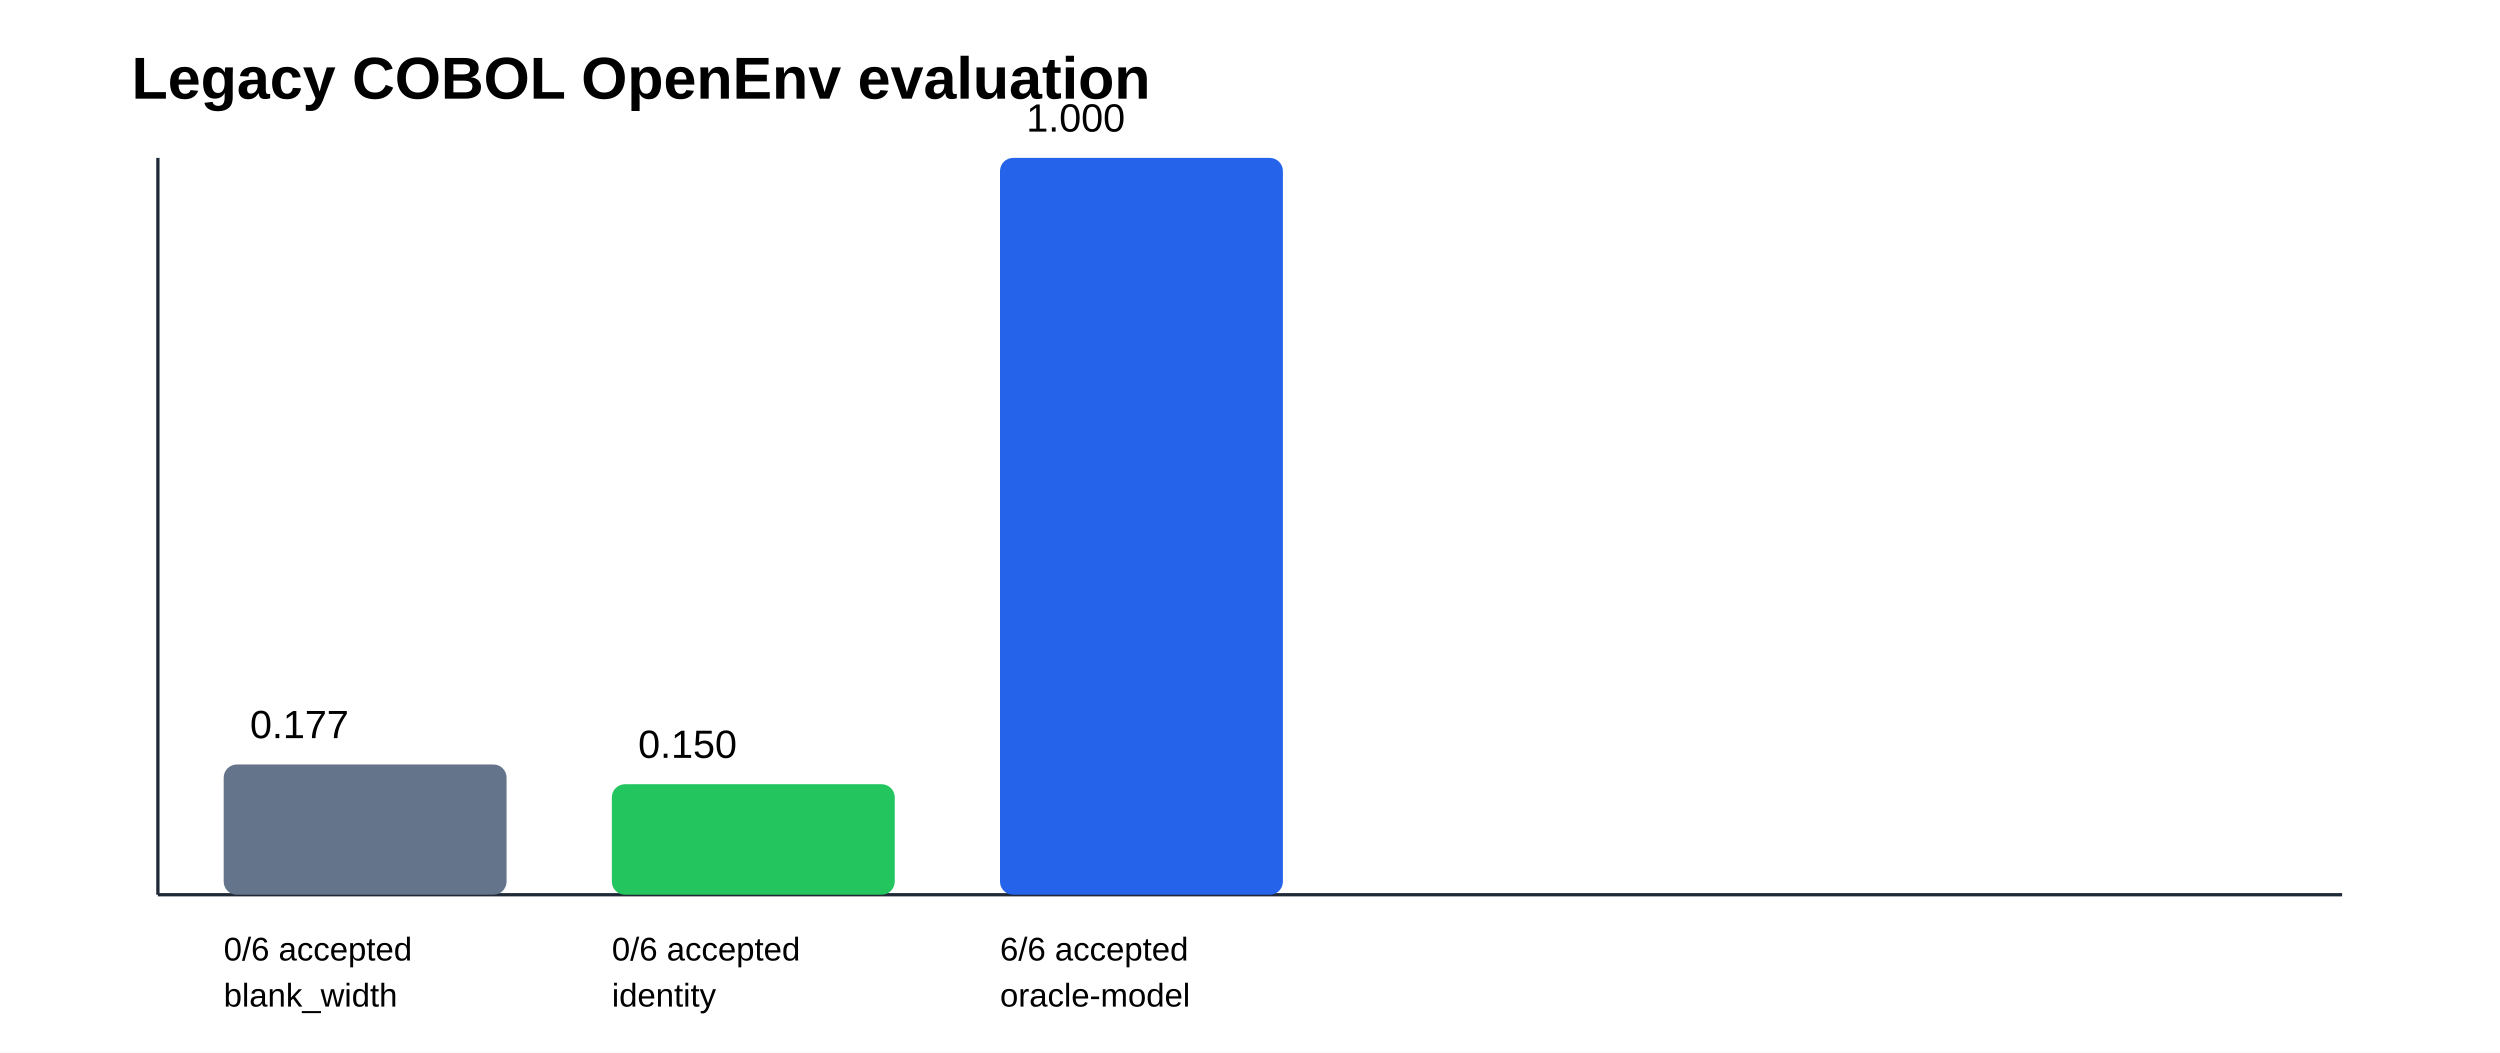
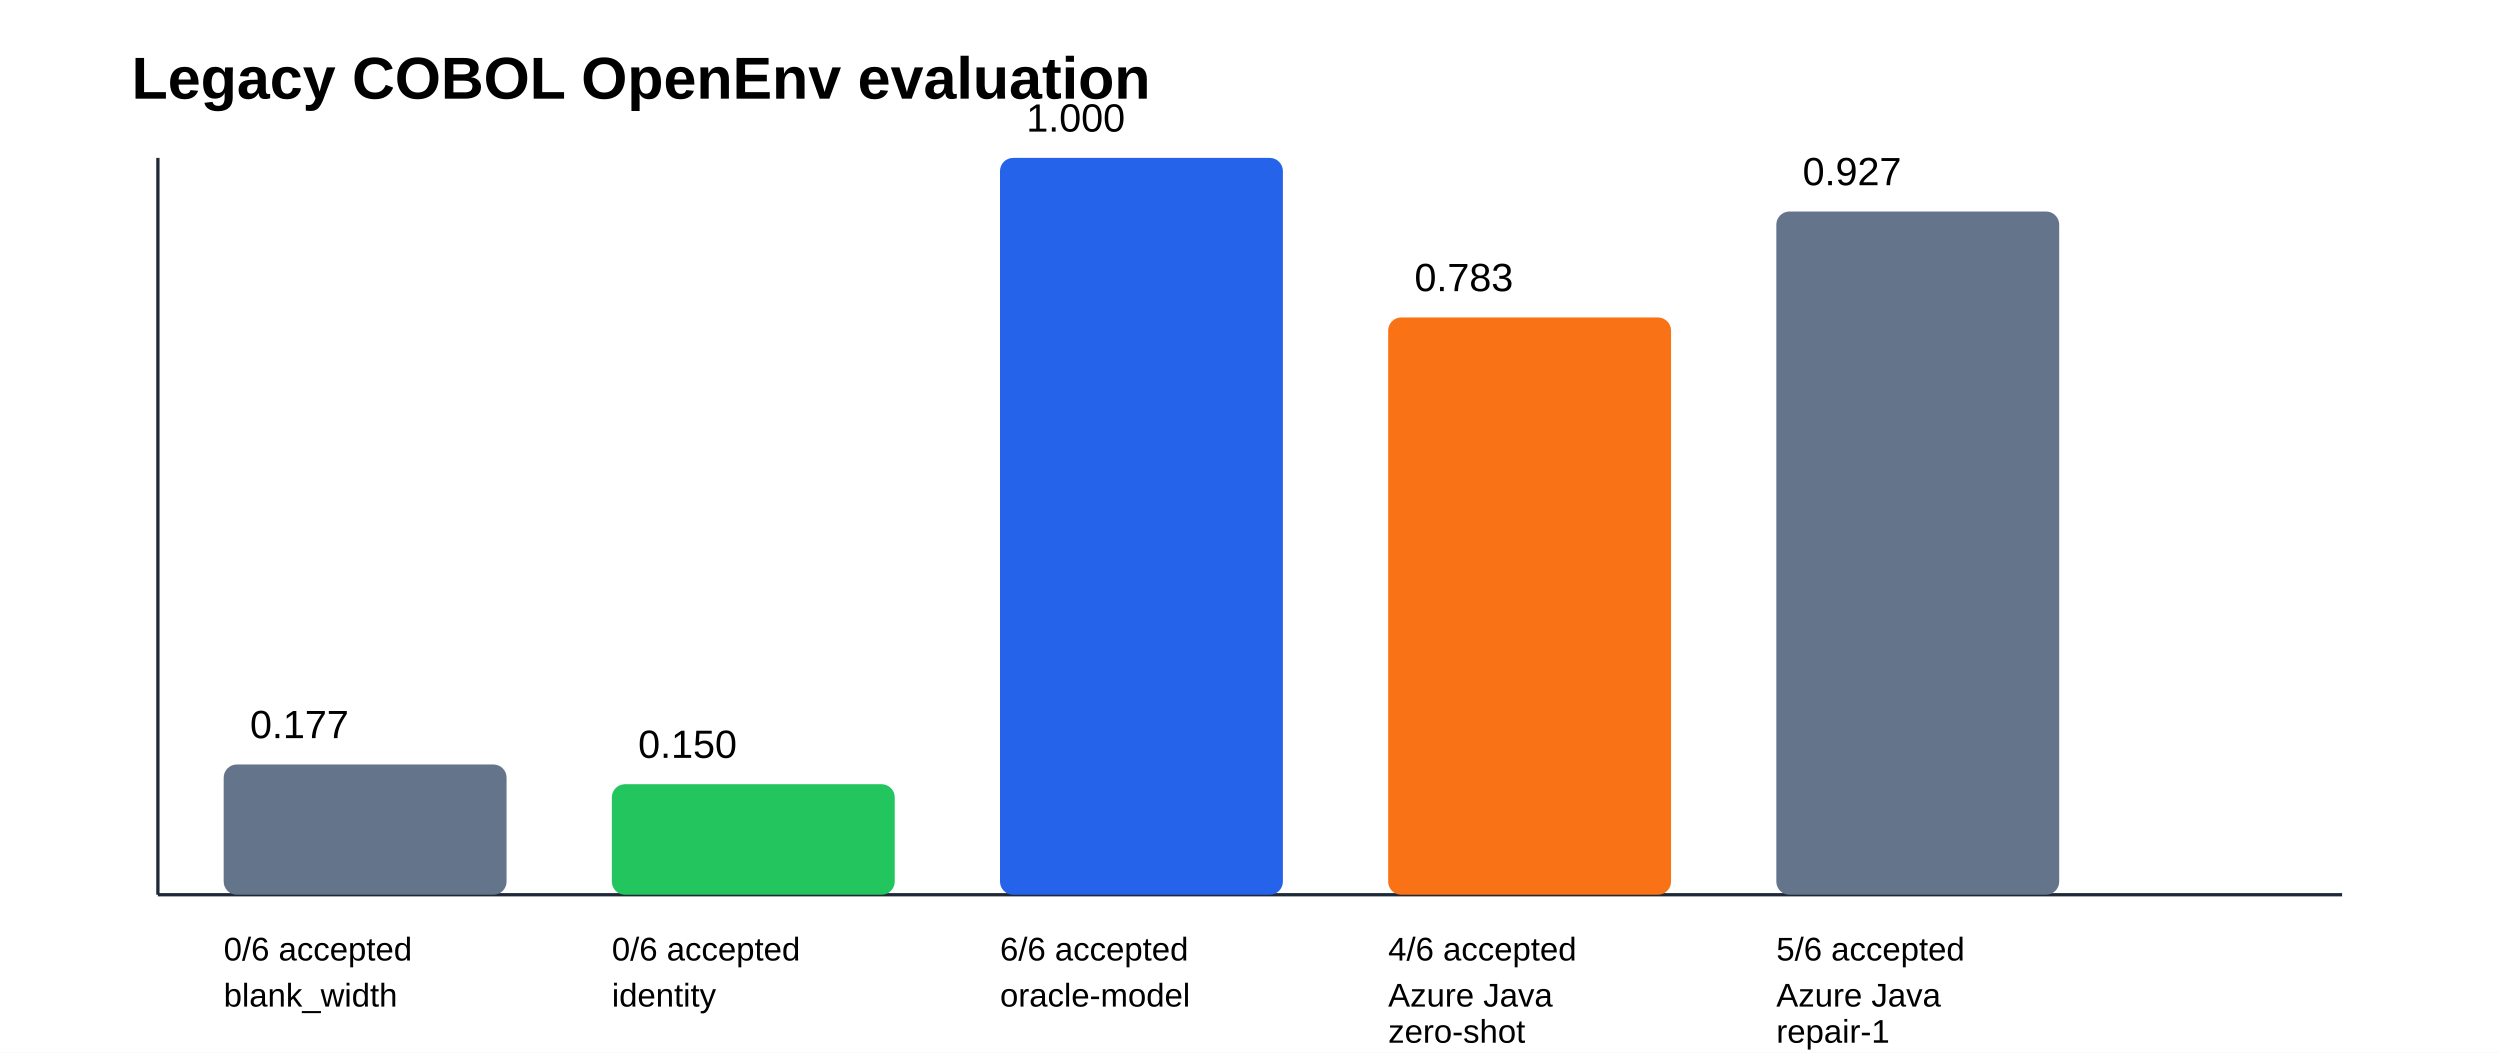
<svg xmlns="http://www.w3.org/2000/svg" width="760" height="320" viewBox="0 0 760 320">
  <rect width="100%" height="100%" fill="#ffffff" />
  <text x="40" y="30" font-family="Arial" font-size="18" font-weight="700">Legacy COBOL OpenEnv evaluation</text>
  <line x1="48" y1="272" x2="712" y2="272" stroke="#1f2937" />
  <line x1="48" y1="272" x2="48" y2="48" stroke="#1f2937" />
  <rect x="68" y="232.4" width="86" height="39.6" rx="4" fill="#64748b" />
  <text x="76" y="224.4" font-family="Arial" font-size="12">0.177</text>
  <text x="68" y="292" font-family="Arial" font-size="10">0/6 accepted</text>
  <text x="68" y="306" font-family="Arial" font-size="10">blank_width</text>
  <rect x="186" y="238.4" width="86" height="33.6" rx="4" fill="#22c55e" />
  <text x="194" y="230.4" font-family="Arial" font-size="12">0.150</text>
  <text x="186" y="292" font-family="Arial" font-size="10">0/6 accepted</text>
  <text x="186" y="306" font-family="Arial" font-size="10">identity</text>
  <rect x="304" y="48.0" width="86" height="224.0" rx="4" fill="#2563eb" />
  <text x="312" y="40.0" font-family="Arial" font-size="12">1.000</text>
  <text x="304" y="292" font-family="Arial" font-size="10">6/6 accepted</text>
  <text x="304" y="306" font-family="Arial" font-size="10">oracle-model</text>
+   <rect x="422" y="96.5" width="86" height="175.5" rx="4" fill="#f97316" />
+   <text x="430" y="88.5" font-family="Arial" font-size="12">0.783</text>
+   <text x="422" y="292" font-family="Arial" font-size="10">4/6 accepted</text>
+   <text x="422" y="306" font-family="Arial" font-size="10">Azure Java</text>
+   <text x="422" y="317" font-family="Arial" font-size="10">zero-shot</text>
+   <rect x="540" y="64.3" width="86" height="207.7" rx="4" fill="#64748b" />
+   <text x="548" y="56.3" font-family="Arial" font-size="12">0.927</text>
+   <text x="540" y="292" font-family="Arial" font-size="10">5/6 accepted</text>
+   <text x="540" y="306" font-family="Arial" font-size="10">Azure Java</text>
+   <text x="540" y="317" font-family="Arial" font-size="10">repair-1</text>
</svg>
